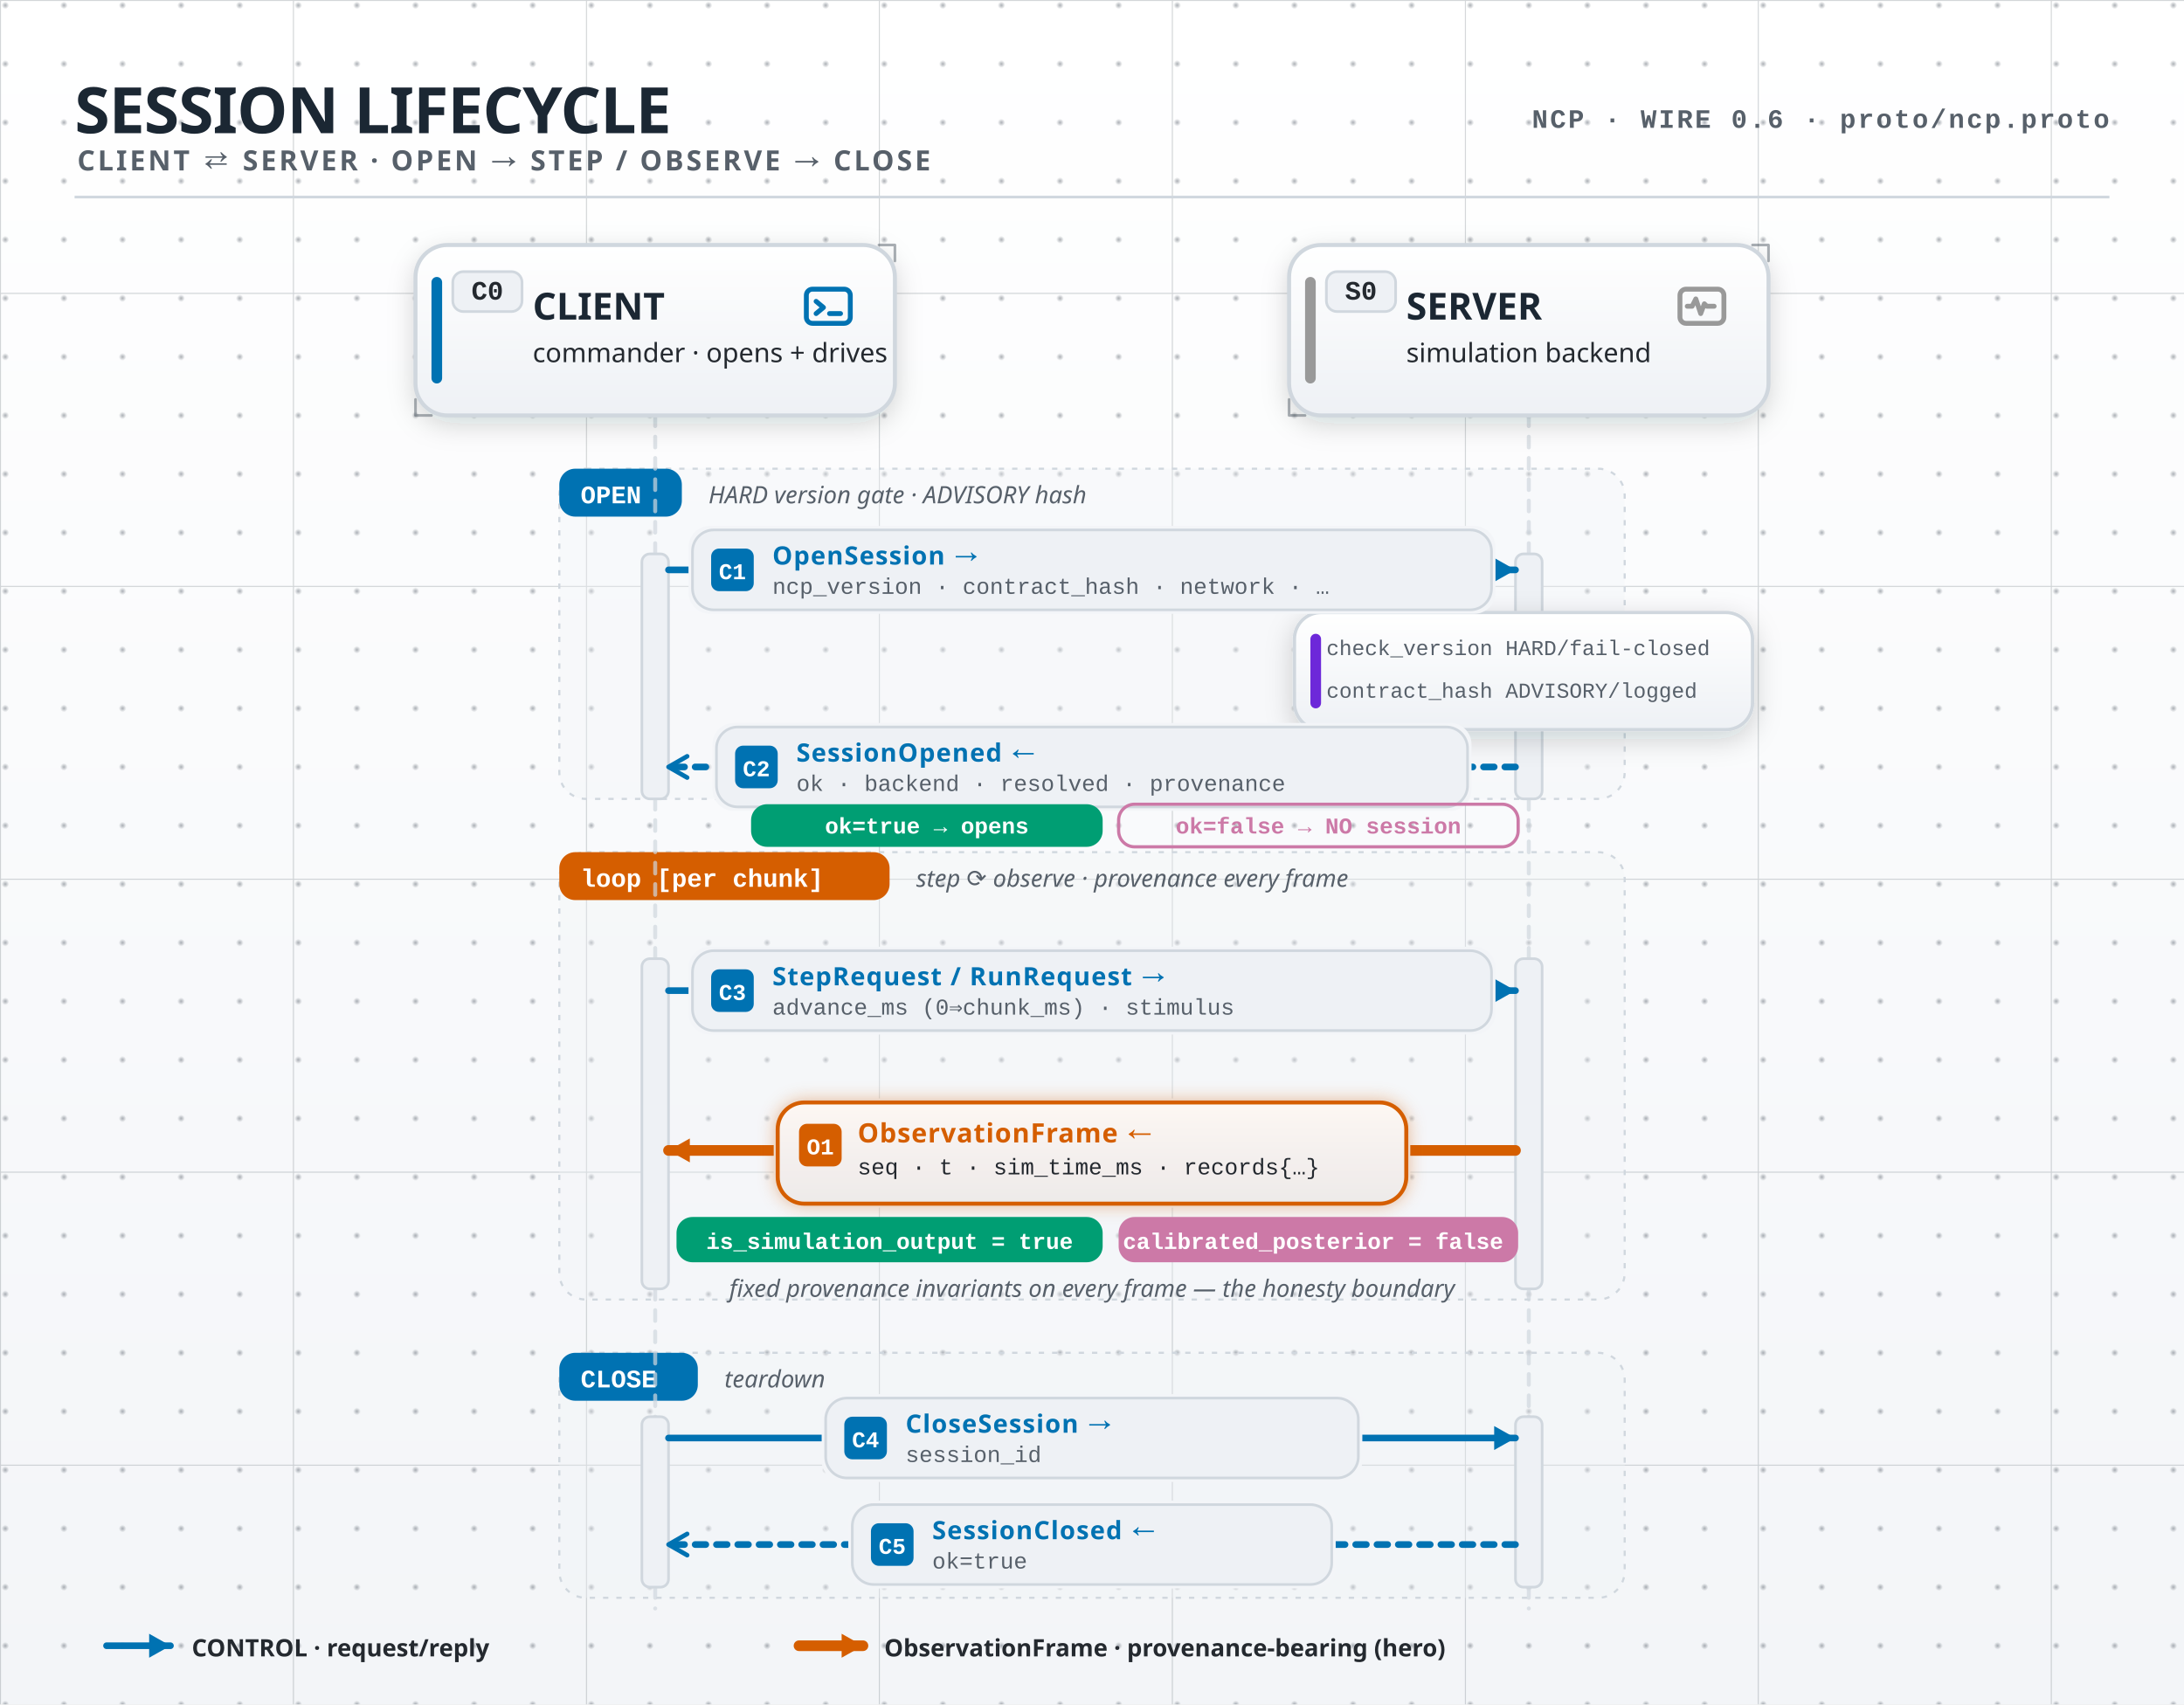
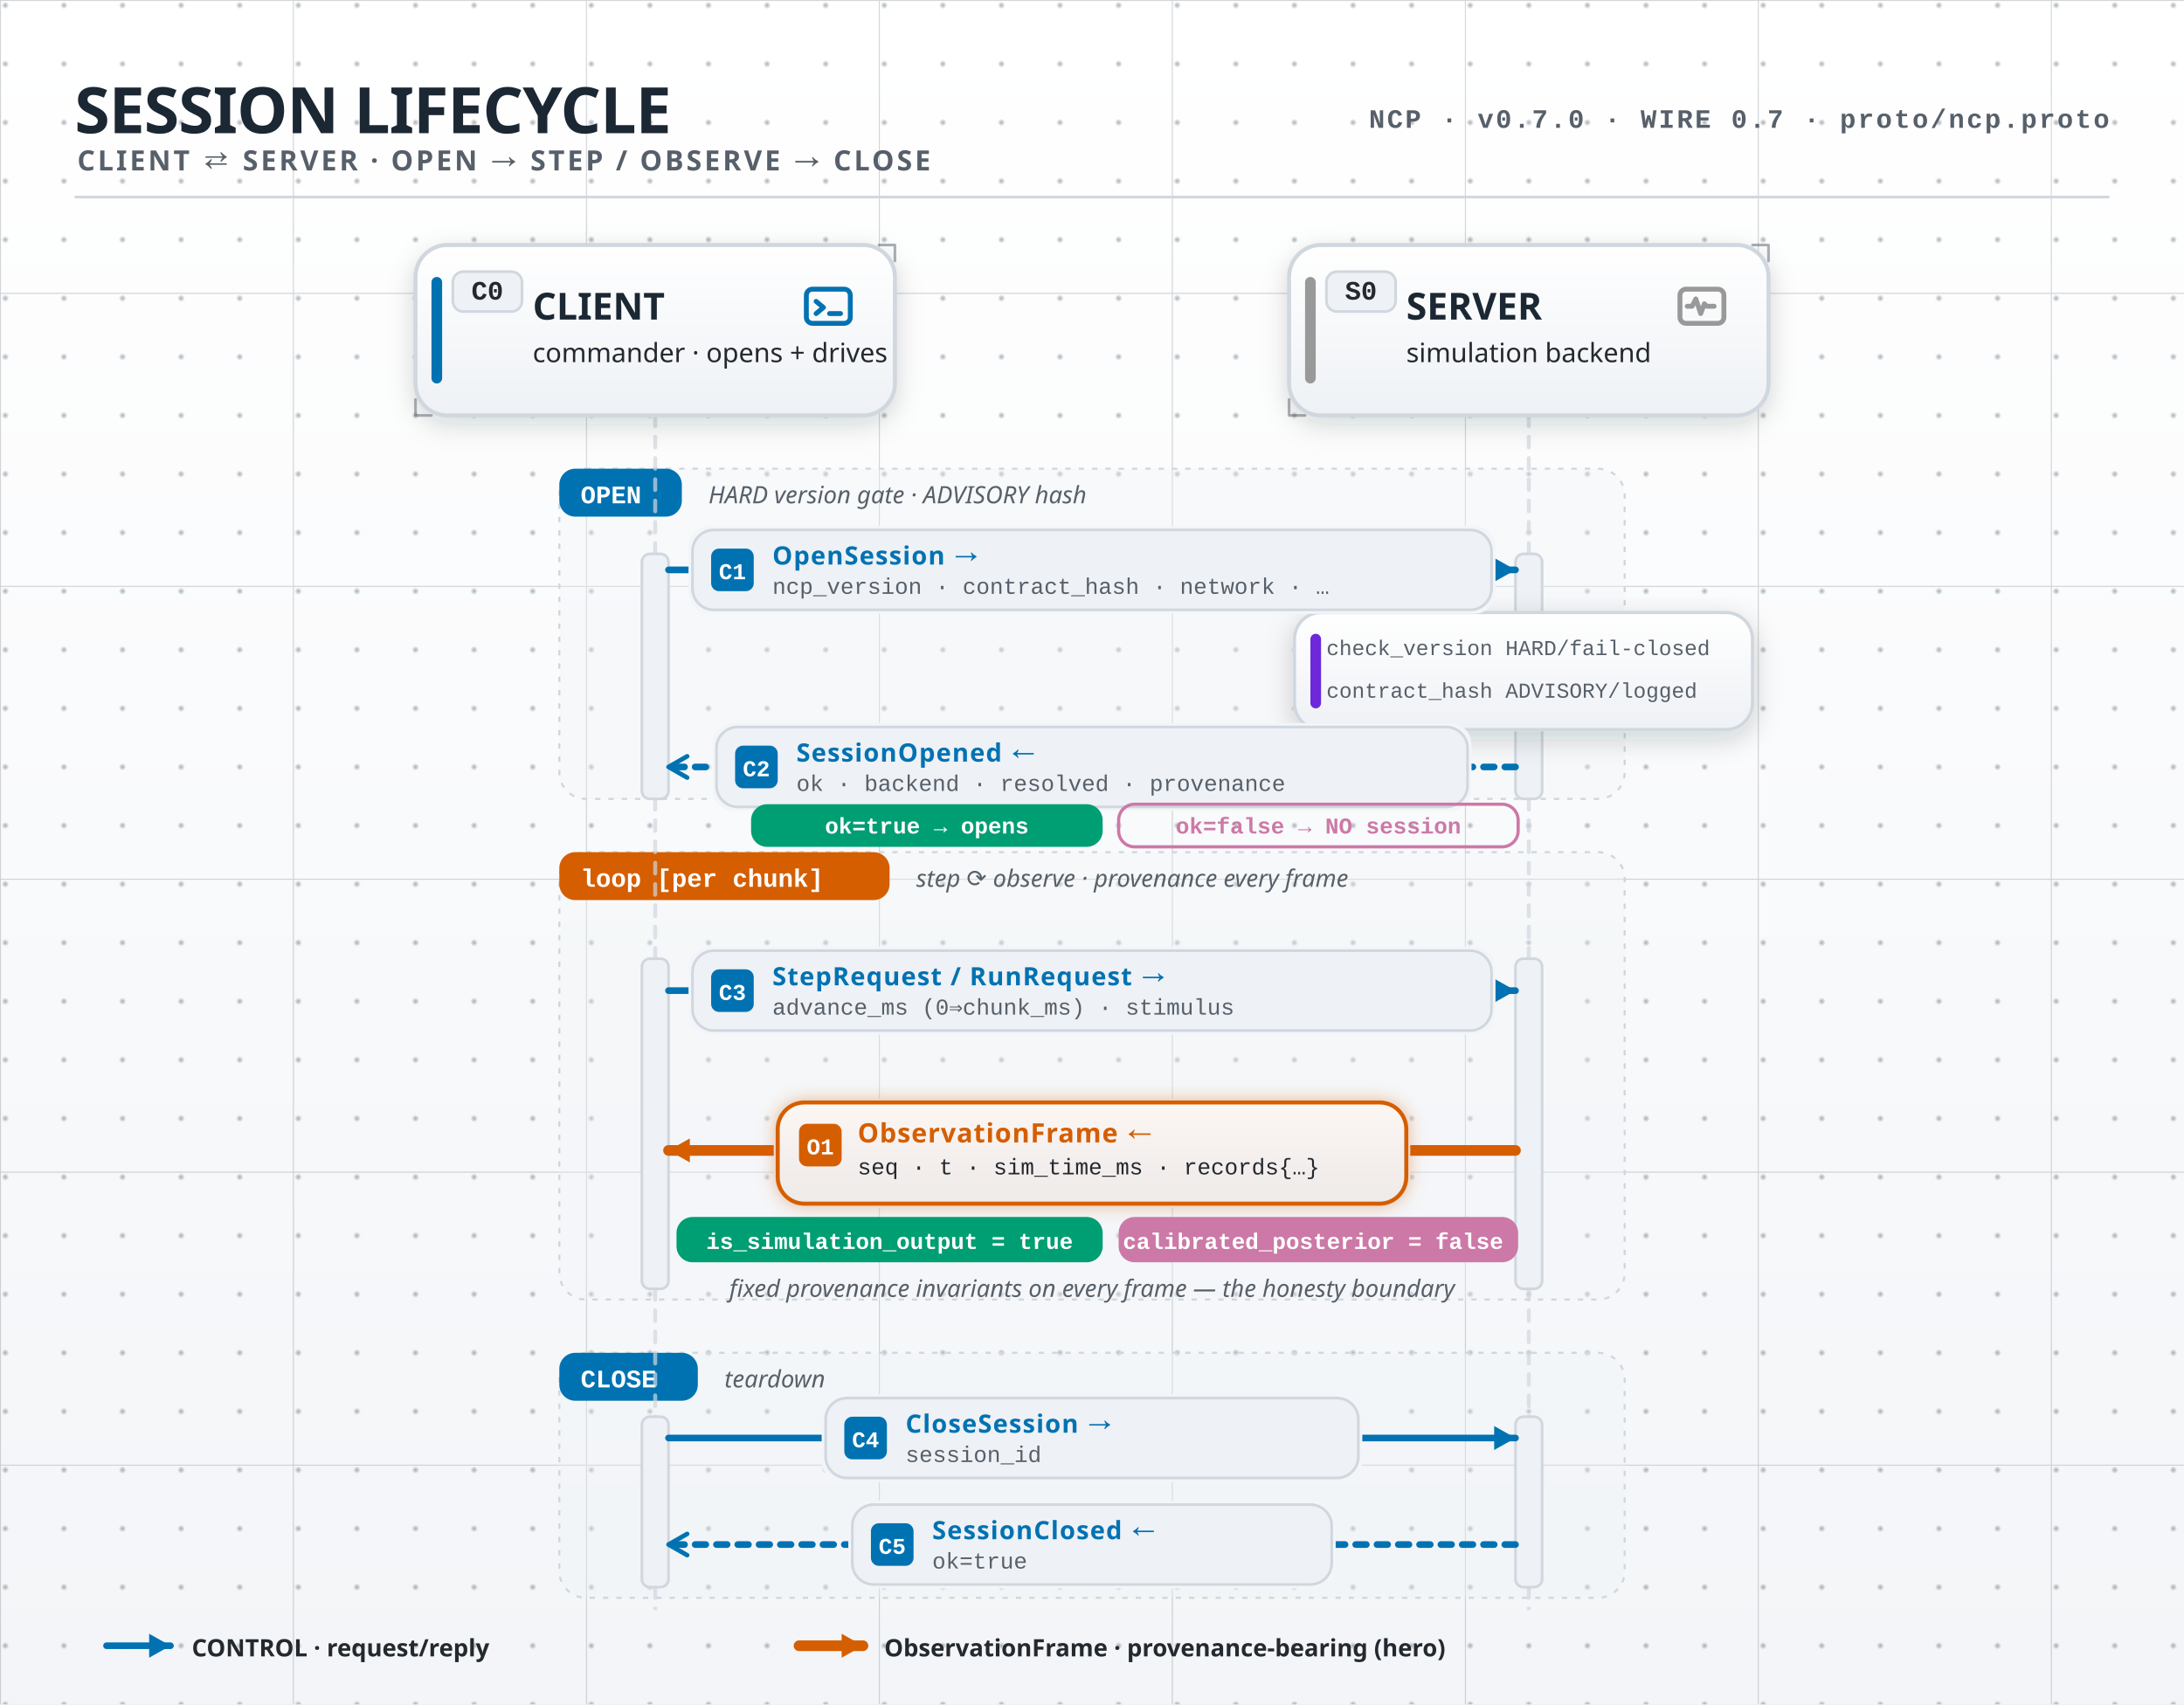
<svg xmlns="http://www.w3.org/2000/svg" width="820" height="640" viewBox="0 0 820 640" font-family="-apple-system, BlinkMacSystemFont, 'Segoe UI', 'Noto Sans', Helvetica, Arial, sans-serif" role="img">
  <defs>
    <linearGradient id="pageBg" x1="0" y1="0" x2="0" y2="1">
      <stop offset="0" stop-color="#ffffff" />
      <stop offset="1" stop-color="#f3f5f8" />
    </linearGradient>
    <linearGradient id="surface" x1="0" y1="0" x2="0" y2="1">
      <stop offset="0" stop-color="#ffffff" />
      <stop offset="1" stop-color="#eef1f5" />
    </linearGradient>
    <linearGradient id="busAction" x1="0" y1="0" x2="1" y2="0">
      <stop offset="0" stop-color="#D55E00" stop-opacity="1" />
      <stop offset="0.5" stop-color="#D55E00" stop-opacity="1" />
      <stop offset="1" stop-color="#b94f00" stop-opacity="1" />
    </linearGradient>
    <linearGradient id="contractHero" x1="0" y1="0" x2="1" y2="1">
      <stop offset="0" stop-color="#6D28D9" />
      <stop offset="1" stop-color="#5b21b6" />
    </linearGradient>
    <radialGradient id="gridDot" cx="0.5" cy="0.5" r="0.5">
      <stop offset="0" stop-color="#57606a" stop-opacity="0.5" />
      <stop offset="1" stop-color="#57606a" stop-opacity="0" />
    </radialGradient>
    <pattern id="grid" width="22" height="22" patternUnits="userSpaceOnUse">
      <circle cx="2" cy="2" r="1.4" fill="url(#gridDot)" />
    </pattern>
    <pattern id="gridMajor" width="110" height="110" patternUnits="userSpaceOnUse">
      <path d="M110 0H0V110" fill="none" stroke="#57606a" stroke-width="0.75" stroke-opacity="0.26" />
    </pattern>
    <filter id="soft" x="-40%" y="-40%" width="180%" height="180%" color-interpolation-filters="sRGB">
      <feDropShadow dx="0" dy="3" stdDeviation="5" flood-color="#1b2733" flood-opacity="0.18" />
    </filter>
    <filter id="halo" x="-60%" y="-60%" width="220%" height="220%" color-interpolation-filters="sRGB">
      <feGaussianBlur stdDeviation="3" />
    </filter>
    <filter id="glow" x="-90%" y="-90%" width="280%" height="280%" color-interpolation-filters="sRGB">
      <feGaussianBlur in="SourceAlpha" stdDeviation="3.4" result="b" />
      <feFlood flood-color="#D55E00" flood-opacity="0.4" />
      <feComposite in2="b" operator="in" result="g" />
      <feMerge>
        <feMergeNode in="g" />
        <feMergeNode in="SourceGraphic" />
      </feMerge>
    </filter>
    <marker id="arrowAction" markerUnits="userSpaceOnUse" markerWidth="12" markerHeight="12" refX="9" refY="5.5" orient="auto">
      <path d="M1,1 L9,5.5 L1,10 Z" fill="#D55E00" />
    </marker>
    <marker id="arrowControl" markerUnits="userSpaceOnUse" markerWidth="12" markerHeight="12" refX="9" refY="5.5" orient="auto">
      <path d="M1,1 L9,5.5 L1,10 Z" fill="#0072B2" />
    </marker>
    <marker id="replyControl" markerUnits="userSpaceOnUse" markerWidth="12" markerHeight="12" refX="9" refY="5.5" orient="auto">
      <path d="M2,1.5 L9,5.5 L2,9.5" fill="none" stroke="#0072B2" stroke-width="1.7" stroke-linecap="round" stroke-linejoin="round" />
    </marker>
    <marker id="arrowPercep" markerUnits="userSpaceOnUse" markerWidth="12" markerHeight="12" refX="9" refY="5.5" orient="auto">
      <path d="M1,1 L9,5.5 L1,10 Z" fill="#56B4E9" />
    </marker>
    <marker id="tapObserve" markerUnits="userSpaceOnUse" markerWidth="10" markerHeight="10" refX="5" refY="5" orient="auto">
      <circle cx="5" cy="5" r="3.2" fill="none" stroke="#999999" stroke-width="1.5" />
    </marker>
    <marker id="arrowContract" markerUnits="userSpaceOnUse" markerWidth="12" markerHeight="12" refX="9" refY="5.5" orient="auto">
      <path d="M1,1 L9,5.5 L1,10 Z" fill="#6D28D9" />
    </marker>
    <marker id="submoduleArrow" markerUnits="userSpaceOnUse" markerWidth="12" markerHeight="12" refX="9" refY="5.5" orient="auto">
      <path d="M2,1.5 L9,5.5 L2,9.5" fill="none" stroke="#999999" stroke-width="1.7" stroke-linecap="round" stroke-linejoin="round" />
    </marker>
    <marker id="arrowActive" markerUnits="userSpaceOnUse" markerWidth="12" markerHeight="12" refX="9" refY="5.5" orient="auto">
      <path d="M1,1 L9,5.5 L1,10 Z" fill="#009E73" />
    </marker>
    <marker id="arrowEstop" markerUnits="userSpaceOnUse" markerWidth="12" markerHeight="12" refX="9" refY="5.5" orient="auto">
      <path d="M1,1 L9,5.5 L1,10 Z" fill="#D55E00" stroke="#ffd9c2" stroke-width="0.6" />
    </marker>
    <marker id="arrowHold" markerUnits="userSpaceOnUse" markerWidth="12" markerHeight="12" refX="9" refY="5.5" orient="auto">
      <path d="M1,1 L9,5.5 L1,10 Z" fill="#E69F00" />
    </marker>
    <marker id="arrowMut" markerUnits="userSpaceOnUse" markerWidth="12" markerHeight="12" refX="9" refY="5.5" orient="auto">
      <path d="M1,1 L9,5.5 L1,10 Z" fill="#57606a" />
    </marker>
    <marker id="arrowConfig" markerUnits="userSpaceOnUse" markerWidth="12" markerHeight="12" refX="9" refY="5.5" orient="auto">
      <path d="M1,1 L9,5.5 L1,10 Z" fill="#CC79A7" />
    </marker>
    <filter id="glowContract" x="-90%" y="-90%" width="280%" height="280%" color-interpolation-filters="sRGB">
      <feGaussianBlur in="SourceAlpha" stdDeviation="3.4" result="b" />
      <feFlood flood-color="#6D28D9" flood-opacity="0.4" />
      <feComposite in2="b" operator="in" result="g" />
      <feMerge>
        <feMergeNode in="g" />
        <feMergeNode in="SourceGraphic" />
      </feMerge>
    </filter>
    <filter id="glowActive" x="-90%" y="-90%" width="280%" height="280%" color-interpolation-filters="sRGB">
      <feGaussianBlur in="SourceAlpha" stdDeviation="3.4" result="b" />
      <feFlood flood-color="#009E73" flood-opacity="0.4" />
      <feComposite in2="b" operator="in" result="g" />
      <feMerge>
        <feMergeNode in="g" />
        <feMergeNode in="SourceGraphic" />
      </feMerge>
    </filter>
  </defs>
  <rect x="0" y="0" width="820" height="640" rx="0" fill="url(#pageBg)" />
  <rect x="0" y="0" width="820" height="640" rx="0" fill="url(#gridMajor)" />
  <rect x="0" y="0" width="820" height="640" rx="0" fill="url(#grid)" />
  <text x="28" y="50" font-family="-apple-system, BlinkMacSystemFont, 'Segoe UI', 'Noto Sans', Helvetica, Arial, sans-serif" font-size="24" font-weight="800" font-style="normal" fill="#1b2733" text-anchor="start" letter-spacing="-0.3" text-rendering="geometricPrecision">SESSION LIFECYCLE</text>
  <text x="29" y="64" font-family="-apple-system, BlinkMacSystemFont, 'Segoe UI', 'Noto Sans', Helvetica, Arial, sans-serif" font-size="10.5" font-weight="600" font-style="normal" fill="#57606a" text-anchor="start" letter-spacing="1.0" text-rendering="geometricPrecision">CLIENT ⇄ SERVER  ·  OPEN → STEP / OBSERVE → CLOSE</text>
  <line x1="28" y1="74" x2="792" y2="74" stroke="#d0d7de" stroke-width="1" stroke-linecap="butt" />
-   <text x="792" y="48" font-family="ui-monospace, SFMono-Regular, 'SF Mono', Menlo, Consolas, 'Liberation Mono', monospace" font-size="10" font-weight="600" font-style="normal" fill="#57606a" text-anchor="end" letter-spacing="0.8" text-rendering="geometricPrecision">NCP · WIRE 0.6 · proto/ncp.proto</text>
+   <text x="792" y="48" font-family="ui-monospace, SFMono-Regular, 'SF Mono', Menlo, Consolas, 'Liberation Mono', monospace" font-size="10" font-weight="600" font-style="normal" fill="#57606a" text-anchor="end" letter-spacing="0.8" text-rendering="geometricPrecision">NCP · v0.7.0 · WIRE 0.7 · proto/ncp.proto</text>
  <rect x="210" y="176" width="400" height="124" rx="10" fill="#eef1f5" stroke="#d0d7de" stroke-width="0.8" stroke-dasharray="2 3" fill-opacity="0.32" />
  <rect x="210" y="176" width="46.0" height="18" rx="6" fill="#0072B2" />
  <text x="218" y="189" font-family="ui-monospace, SFMono-Regular, 'SF Mono', Menlo, Consolas, 'Liberation Mono', monospace" font-size="9.5" font-weight="700" font-style="normal" fill="#ffffff" text-anchor="start" text-rendering="geometricPrecision">OPEN</text>
  <text x="266.0" y="189" font-family="-apple-system, BlinkMacSystemFont, 'Segoe UI', 'Noto Sans', Helvetica, Arial, sans-serif" font-size="9" font-weight="500" font-style="italic" fill="#57606a" text-anchor="start" text-rendering="geometricPrecision">HARD version gate · ADVISORY hash</text>
  <rect x="210" y="320" width="400" height="168" rx="10" fill="#eef1f5" stroke="#d0d7de" stroke-width="0.8" stroke-dasharray="2 3" fill-opacity="0.32" />
  <rect x="210" y="320" width="124.0" height="18" rx="6" fill="#D55E00" />
  <text x="218" y="333" font-family="ui-monospace, SFMono-Regular, 'SF Mono', Menlo, Consolas, 'Liberation Mono', monospace" font-size="9.5" font-weight="700" font-style="normal" fill="#ffffff" text-anchor="start" text-rendering="geometricPrecision">loop  [per chunk]</text>
  <text x="344.0" y="333" font-family="-apple-system, BlinkMacSystemFont, 'Segoe UI', 'Noto Sans', Helvetica, Arial, sans-serif" font-size="9" font-weight="500" font-style="italic" fill="#57606a" text-anchor="start" text-rendering="geometricPrecision">step ⟳ observe · provenance every frame</text>
  <rect x="210" y="508" width="400" height="92" rx="10" fill="#eef1f5" stroke="#d0d7de" stroke-width="0.8" stroke-dasharray="2 3" fill-opacity="0.32" />
  <rect x="210" y="508" width="52.0" height="18" rx="6" fill="#0072B2" />
  <text x="218" y="521" font-family="ui-monospace, SFMono-Regular, 'SF Mono', Menlo, Consolas, 'Liberation Mono', monospace" font-size="9.5" font-weight="700" font-style="normal" fill="#ffffff" text-anchor="start" text-rendering="geometricPrecision">CLOSE</text>
  <text x="272.0" y="521" font-family="-apple-system, BlinkMacSystemFont, 'Segoe UI', 'Noto Sans', Helvetica, Arial, sans-serif" font-size="9" font-weight="500" font-style="italic" fill="#57606a" text-anchor="start" text-rendering="geometricPrecision">teardown</text>
  <line x1="246" y1="156" x2="246" y2="604" stroke="#d0d7de" stroke-width="1.5" stroke-linecap="round" stroke-dasharray="4 4" stroke-opacity="0.7" />
  <line x1="574" y1="156" x2="574" y2="604" stroke="#d0d7de" stroke-width="1.5" stroke-linecap="round" stroke-dasharray="4 4" stroke-opacity="0.7" />
  <rect x="241" y="208" width="10" height="92" rx="3" fill="#eef1f5" stroke="#d0d7de" stroke-width="1" />
  <rect x="569" y="208" width="10" height="92" rx="3" fill="#eef1f5" stroke="#d0d7de" stroke-width="1" />
  <rect x="241" y="360" width="10" height="124" rx="3" fill="#eef1f5" stroke="#d0d7de" stroke-width="1" />
  <rect x="569" y="360" width="10" height="124" rx="3" fill="#eef1f5" stroke="#d0d7de" stroke-width="1" />
  <rect x="241" y="532" width="10" height="64" rx="3" fill="#eef1f5" stroke="#d0d7de" stroke-width="1" />
  <rect x="569" y="532" width="10" height="64" rx="3" fill="#eef1f5" stroke="#d0d7de" stroke-width="1" />
  <rect x="156" y="92" width="180" height="64" rx="12" fill="url(#surface)" filter="url(#soft)" />
  <rect x="156" y="92" width="180" height="64" rx="12" fill="none" stroke="#d0d7de" stroke-width="1.5" />
  <rect x="162" y="104" width="4" height="40" rx="2" fill="#0072B2" />
  <path d="M330,92 L336,92 L336,98" fill="none" stroke="#57606a" stroke-width="1" stroke-linecap="round" stroke-linejoin="round" stroke-opacity="0.5" />
  <path d="M156,150 L156,156 L162,156" fill="none" stroke="#57606a" stroke-width="1" stroke-linecap="round" stroke-linejoin="round" stroke-opacity="0.5" />
  <rect x="170" y="102" width="26" height="15" rx="4" fill="#eef1f5" stroke="#d0d7de" stroke-width="1" />
  <text x="183" y="112.5" font-family="ui-monospace, SFMono-Regular, 'SF Mono', Menlo, Consolas, 'Liberation Mono', monospace" font-size="10" font-weight="700" font-style="normal" fill="#24292f" text-anchor="middle" text-rendering="geometricPrecision">C0</text>
  <g transform="translate(300,104) scale(0.9167)" fill="none" stroke="#0072B2" stroke-width="2" stroke-linecap="round" stroke-linejoin="round">
    <rect x="3" y="5" width="18" height="14" rx="2.5" />
    <path d="M7 10l3 2.5-3 2.5" />
    <path d="M12.5 15h4.5" />
  </g>
  <text x="200" y="120" font-family="-apple-system, BlinkMacSystemFont, 'Segoe UI', 'Noto Sans', Helvetica, Arial, sans-serif" font-size="14" font-weight="700" font-style="normal" fill="#1b2733" text-anchor="start" text-rendering="geometricPrecision">CLIENT</text>
  <text x="200" y="136" font-family="-apple-system, BlinkMacSystemFont, 'Segoe UI', 'Noto Sans', Helvetica, Arial, sans-serif" font-size="10" font-weight="500" font-style="normal" fill="#24292f" text-anchor="start" text-rendering="geometricPrecision">commander · opens + drives</text>
  <rect x="484" y="92" width="180" height="64" rx="12" fill="url(#surface)" filter="url(#soft)" />
  <rect x="484" y="92" width="180" height="64" rx="12" fill="none" stroke="#d0d7de" stroke-width="1.5" />
  <rect x="490" y="104" width="4" height="40" rx="2" fill="#999999" />
  <path d="M658,92 L664,92 L664,98" fill="none" stroke="#57606a" stroke-width="1" stroke-linecap="round" stroke-linejoin="round" stroke-opacity="0.5" />
  <path d="M484,150 L484,156 L490,156" fill="none" stroke="#57606a" stroke-width="1" stroke-linecap="round" stroke-linejoin="round" stroke-opacity="0.5" />
  <rect x="498" y="102" width="26" height="15" rx="4" fill="#eef1f5" stroke="#d0d7de" stroke-width="1" />
  <text x="511" y="112.5" font-family="ui-monospace, SFMono-Regular, 'SF Mono', Menlo, Consolas, 'Liberation Mono', monospace" font-size="10" font-weight="700" font-style="normal" fill="#24292f" text-anchor="middle" text-rendering="geometricPrecision">S0</text>
  <g transform="translate(628,104) scale(0.9167)" fill="none" stroke="#999999" stroke-width="2" stroke-linecap="round" stroke-linejoin="round">
    <rect x="3" y="5" width="18" height="14" rx="2.5" />
    <path d="M6 12h2l1.5-3 2 6 1.5-4 1 1h3" />
  </g>
  <text x="528" y="120" font-family="-apple-system, BlinkMacSystemFont, 'Segoe UI', 'Noto Sans', Helvetica, Arial, sans-serif" font-size="14" font-weight="700" font-style="normal" fill="#1b2733" text-anchor="start" text-rendering="geometricPrecision">SERVER</text>
  <text x="528" y="136" font-family="-apple-system, BlinkMacSystemFont, 'Segoe UI', 'Noto Sans', Helvetica, Arial, sans-serif" font-size="10" font-weight="500" font-style="normal" fill="#24292f" text-anchor="start" text-rendering="geometricPrecision">simulation backend</text>
  <rect x="486" y="230" width="172" height="44" rx="10" fill="url(#surface)" stroke="#d0d7de" stroke-width="1.25" filter="url(#soft)" />
  <rect x="492" y="238" width="4" height="28" rx="2" fill="#6D28D9" />
  <text x="498" y="246" font-family="ui-monospace, SFMono-Regular, 'SF Mono', Menlo, Consolas, 'Liberation Mono', monospace" font-size="8" font-weight="500" font-style="normal" fill="#57606a" text-anchor="start" text-rendering="geometricPrecision">check_version  HARD/fail-closed</text>
  <text x="498" y="262" font-family="ui-monospace, SFMono-Regular, 'SF Mono', Menlo, Consolas, 'Liberation Mono', monospace" font-size="8" font-weight="500" font-style="normal" fill="#57606a" text-anchor="start" text-rendering="geometricPrecision">contract_hash  ADVISORY/logged</text>
  <line x1="251" y1="214" x2="569" y2="214" stroke="#0072B2" stroke-width="2.5" stroke-linecap="round" marker-end="url(#arrowControl)" />
  <rect x="258.5" y="197.5" width="303" height="33" rx="8" fill="#f3f5f8" />
  <rect x="260.0" y="199" width="300" height="30" rx="8" fill="#eef1f5" stroke="#d0d7de" stroke-width="1" />
  <rect x="267.0" y="206" width="16" height="16" rx="3" fill="#0072B2" />
  <text x="275.0" y="217.5" font-family="ui-monospace, SFMono-Regular, 'SF Mono', Menlo, Consolas, 'Liberation Mono', monospace" font-size="8.5" font-weight="700" font-style="normal" fill="#ffffff" text-anchor="middle" text-rendering="geometricPrecision">C1</text>
  <text x="290.0" y="212" font-family="-apple-system, BlinkMacSystemFont, 'Segoe UI', 'Noto Sans', Helvetica, Arial, sans-serif" font-size="9.5" font-weight="700" font-style="normal" fill="#0072B2" text-anchor="start" letter-spacing="0.4" text-rendering="geometricPrecision">OpenSession  →</text>
  <text x="290.0" y="223" font-family="ui-monospace, SFMono-Regular, 'SF Mono', Menlo, Consolas, 'Liberation Mono', monospace" font-size="8.5" font-weight="500" font-style="normal" fill="#57606a" text-anchor="start" text-rendering="geometricPrecision">ncp_version · contract_hash · network · …</text>
  <line x1="569" y1="288" x2="251" y2="288" stroke="#0072B2" stroke-width="2.5" stroke-linecap="round" stroke-dasharray="4 4" marker-end="url(#replyControl)" />
  <rect x="267.5" y="271.5" width="285" height="33" rx="8" fill="#f3f5f8" />
  <rect x="269.0" y="273" width="282" height="30" rx="8" fill="#eef1f5" stroke="#d0d7de" stroke-width="1" />
  <rect x="276.0" y="280" width="16" height="16" rx="3" fill="#0072B2" />
  <text x="284.0" y="291.5" font-family="ui-monospace, SFMono-Regular, 'SF Mono', Menlo, Consolas, 'Liberation Mono', monospace" font-size="8.5" font-weight="700" font-style="normal" fill="#ffffff" text-anchor="middle" text-rendering="geometricPrecision">C2</text>
  <text x="299.0" y="286" font-family="-apple-system, BlinkMacSystemFont, 'Segoe UI', 'Noto Sans', Helvetica, Arial, sans-serif" font-size="9.5" font-weight="700" font-style="normal" fill="#0072B2" text-anchor="start" letter-spacing="0.4" text-rendering="geometricPrecision">SessionOpened  ←</text>
  <text x="299.0" y="297" font-family="ui-monospace, SFMono-Regular, 'SF Mono', Menlo, Consolas, 'Liberation Mono', monospace" font-size="8.5" font-weight="500" font-style="normal" fill="#57606a" text-anchor="start" text-rendering="geometricPrecision">ok · backend · resolved · provenance</text>
  <rect x="282" y="302" width="132" height="16" rx="6" fill="#009E73" />
  <text x="348" y="313" font-family="ui-monospace, SFMono-Regular, 'SF Mono', Menlo, Consolas, 'Liberation Mono', monospace" font-size="8.5" font-weight="700" font-style="normal" fill="#ffffff" text-anchor="middle" text-rendering="geometricPrecision">ok=true → opens</text>
  <rect x="420" y="302" width="150" height="16" rx="6" fill="none" stroke="#CC79A7" stroke-width="1.2" />
  <text x="495" y="313" font-family="ui-monospace, SFMono-Regular, 'SF Mono', Menlo, Consolas, 'Liberation Mono', monospace" font-size="8.5" font-weight="700" font-style="normal" fill="#CC79A7" text-anchor="middle" text-rendering="geometricPrecision">ok=false → NO session</text>
  <line x1="251" y1="372" x2="569" y2="372" stroke="#0072B2" stroke-width="2.5" stroke-linecap="round" marker-end="url(#arrowControl)" />
  <rect x="258.5" y="355.5" width="303" height="33" rx="8" fill="#f3f5f8" />
  <rect x="260.0" y="357" width="300" height="30" rx="8" fill="#eef1f5" stroke="#d0d7de" stroke-width="1" />
  <rect x="267.0" y="364" width="16" height="16" rx="3" fill="#0072B2" />
  <text x="275.0" y="375.5" font-family="ui-monospace, SFMono-Regular, 'SF Mono', Menlo, Consolas, 'Liberation Mono', monospace" font-size="8.5" font-weight="700" font-style="normal" fill="#ffffff" text-anchor="middle" text-rendering="geometricPrecision">C3</text>
  <text x="290.0" y="370" font-family="-apple-system, BlinkMacSystemFont, 'Segoe UI', 'Noto Sans', Helvetica, Arial, sans-serif" font-size="9.5" font-weight="700" font-style="normal" fill="#0072B2" text-anchor="start" letter-spacing="0.4" text-rendering="geometricPrecision">StepRequest / RunRequest  →</text>
  <text x="290.0" y="381" font-family="ui-monospace, SFMono-Regular, 'SF Mono', Menlo, Consolas, 'Liberation Mono', monospace" font-size="8.5" font-weight="500" font-style="normal" fill="#57606a" text-anchor="start" text-rendering="geometricPrecision">advance_ms (0⇒chunk_ms) · stimulus</text>
  <line x1="569" y1="432" x2="251" y2="432" stroke="#D55E00" stroke-width="9" stroke-linecap="round" stroke-opacity="0.22" filter="url(#halo)" />
  <line x1="569" y1="432" x2="251" y2="432" stroke="#D55E00" stroke-width="4" stroke-linecap="round" marker-end="url(#arrowAction)" />
  <line x1="320" y1="427" x2="320" y2="437" stroke="#D55E00" stroke-width="1" stroke-linecap="round" stroke-opacity="0.7" />
  <line x1="410" y1="427" x2="410" y2="437" stroke="#D55E00" stroke-width="1" stroke-linecap="round" stroke-opacity="0.7" />
  <line x1="500" y1="427" x2="500" y2="437" stroke="#D55E00" stroke-width="1" stroke-linecap="round" stroke-opacity="0.7" />
  <rect x="290.5" y="412.5" width="239" height="41" rx="10" fill="#f3f5f8" />
  <rect x="292.0" y="414" width="236" height="38" rx="10" fill="url(#surface)" stroke="#D55E00" stroke-width="1.5" filter="url(#glow)" />
  <rect x="292.0" y="414" width="236" height="38" rx="10" fill="#D55E00" fill-opacity="0.05" />
  <rect x="300.0" y="422" width="16" height="16" rx="3" fill="#D55E00" />
  <text x="308.0" y="433.5" font-family="ui-monospace, SFMono-Regular, 'SF Mono', Menlo, Consolas, 'Liberation Mono', monospace" font-size="8.5" font-weight="700" font-style="normal" fill="#ffffff" text-anchor="middle" text-rendering="geometricPrecision">O1</text>
  <text x="322.0" y="429" font-family="-apple-system, BlinkMacSystemFont, 'Segoe UI', 'Noto Sans', Helvetica, Arial, sans-serif" font-size="10" font-weight="700" font-style="normal" fill="#D55E00" text-anchor="start" letter-spacing="0.3" text-rendering="geometricPrecision">ObservationFrame  ←</text>
  <text x="322.0" y="441" font-family="ui-monospace, SFMono-Regular, 'SF Mono', Menlo, Consolas, 'Liberation Mono', monospace" font-size="8.5" font-weight="500" font-style="normal" fill="#24292f" text-anchor="start" text-rendering="geometricPrecision">seq · t · sim_time_ms · records{…}</text>
  <rect x="254" y="457" width="160" height="17" rx="6" fill="#009E73" />
  <text x="334" y="469" font-family="ui-monospace, SFMono-Regular, 'SF Mono', Menlo, Consolas, 'Liberation Mono', monospace" font-size="8.5" font-weight="700" font-style="normal" fill="#ffffff" text-anchor="middle" text-rendering="geometricPrecision">is_simulation_output = true</text>
  <rect x="420" y="457" width="150" height="17" rx="6" fill="#CC79A7" />
  <text x="493" y="469" font-family="ui-monospace, SFMono-Regular, 'SF Mono', Menlo, Consolas, 'Liberation Mono', monospace" font-size="8.5" font-weight="700" font-style="normal" fill="#ffffff" text-anchor="middle" text-rendering="geometricPrecision">calibrated_posterior = false</text>
  <text x="410" y="487" font-family="-apple-system, BlinkMacSystemFont, 'Segoe UI', 'Noto Sans', Helvetica, Arial, sans-serif" font-size="9" font-weight="500" font-style="italic" fill="#57606a" text-anchor="middle" text-rendering="geometricPrecision">fixed provenance invariants on every frame — the honesty boundary</text>
  <line x1="251" y1="540" x2="569" y2="540" stroke="#0072B2" stroke-width="2.5" stroke-linecap="round" marker-end="url(#arrowControl)" />
  <rect x="308.5" y="523.5" width="203" height="33" rx="8" fill="#f3f5f8" />
  <rect x="310.0" y="525" width="200" height="30" rx="8" fill="#eef1f5" stroke="#d0d7de" stroke-width="1" />
  <rect x="317.0" y="532" width="16" height="16" rx="3" fill="#0072B2" />
  <text x="325.0" y="543.5" font-family="ui-monospace, SFMono-Regular, 'SF Mono', Menlo, Consolas, 'Liberation Mono', monospace" font-size="8.5" font-weight="700" font-style="normal" fill="#ffffff" text-anchor="middle" text-rendering="geometricPrecision">C4</text>
  <text x="340.0" y="538" font-family="-apple-system, BlinkMacSystemFont, 'Segoe UI', 'Noto Sans', Helvetica, Arial, sans-serif" font-size="9.5" font-weight="700" font-style="normal" fill="#0072B2" text-anchor="start" letter-spacing="0.4" text-rendering="geometricPrecision">CloseSession  →</text>
  <text x="340.0" y="549" font-family="ui-monospace, SFMono-Regular, 'SF Mono', Menlo, Consolas, 'Liberation Mono', monospace" font-size="8.5" font-weight="500" font-style="normal" fill="#57606a" text-anchor="start" text-rendering="geometricPrecision">session_id</text>
  <line x1="569" y1="580" x2="251" y2="580" stroke="#0072B2" stroke-width="2.5" stroke-linecap="round" stroke-dasharray="4 4" marker-end="url(#replyControl)" />
  <rect x="318.5" y="563.5" width="183" height="33" rx="8" fill="#f3f5f8" />
  <rect x="320.0" y="565" width="180" height="30" rx="8" fill="#eef1f5" stroke="#d0d7de" stroke-width="1" />
  <rect x="327.0" y="572" width="16" height="16" rx="3" fill="#0072B2" />
  <text x="335.0" y="583.5" font-family="ui-monospace, SFMono-Regular, 'SF Mono', Menlo, Consolas, 'Liberation Mono', monospace" font-size="8.5" font-weight="700" font-style="normal" fill="#ffffff" text-anchor="middle" text-rendering="geometricPrecision">C5</text>
  <text x="350.0" y="578" font-family="-apple-system, BlinkMacSystemFont, 'Segoe UI', 'Noto Sans', Helvetica, Arial, sans-serif" font-size="9.5" font-weight="700" font-style="normal" fill="#0072B2" text-anchor="start" letter-spacing="0.4" text-rendering="geometricPrecision">SessionClosed  ←</text>
  <text x="350.0" y="589" font-family="ui-monospace, SFMono-Regular, 'SF Mono', Menlo, Consolas, 'Liberation Mono', monospace" font-size="8.5" font-weight="500" font-style="normal" fill="#57606a" text-anchor="start" text-rendering="geometricPrecision">ok=true</text>
  <line x1="40" y1="618" x2="64" y2="618" stroke="#0072B2" stroke-width="2.5" stroke-linecap="round" marker-end="url(#arrowControl)" />
  <text x="72" y="622" font-family="-apple-system, BlinkMacSystemFont, 'Segoe UI', 'Noto Sans', Helvetica, Arial, sans-serif" font-size="9" font-weight="600" font-style="normal" fill="#24292f" text-anchor="start" text-rendering="geometricPrecision">CONTROL · request/reply</text>
  <line x1="300" y1="618" x2="324" y2="618" stroke="#D55E00" stroke-width="4" stroke-linecap="round" marker-end="url(#arrowAction)" />
  <text x="332" y="622" font-family="-apple-system, BlinkMacSystemFont, 'Segoe UI', 'Noto Sans', Helvetica, Arial, sans-serif" font-size="9" font-weight="600" font-style="normal" fill="#24292f" text-anchor="start" text-rendering="geometricPrecision">ObservationFrame · provenance-bearing (hero)</text>
</svg>
